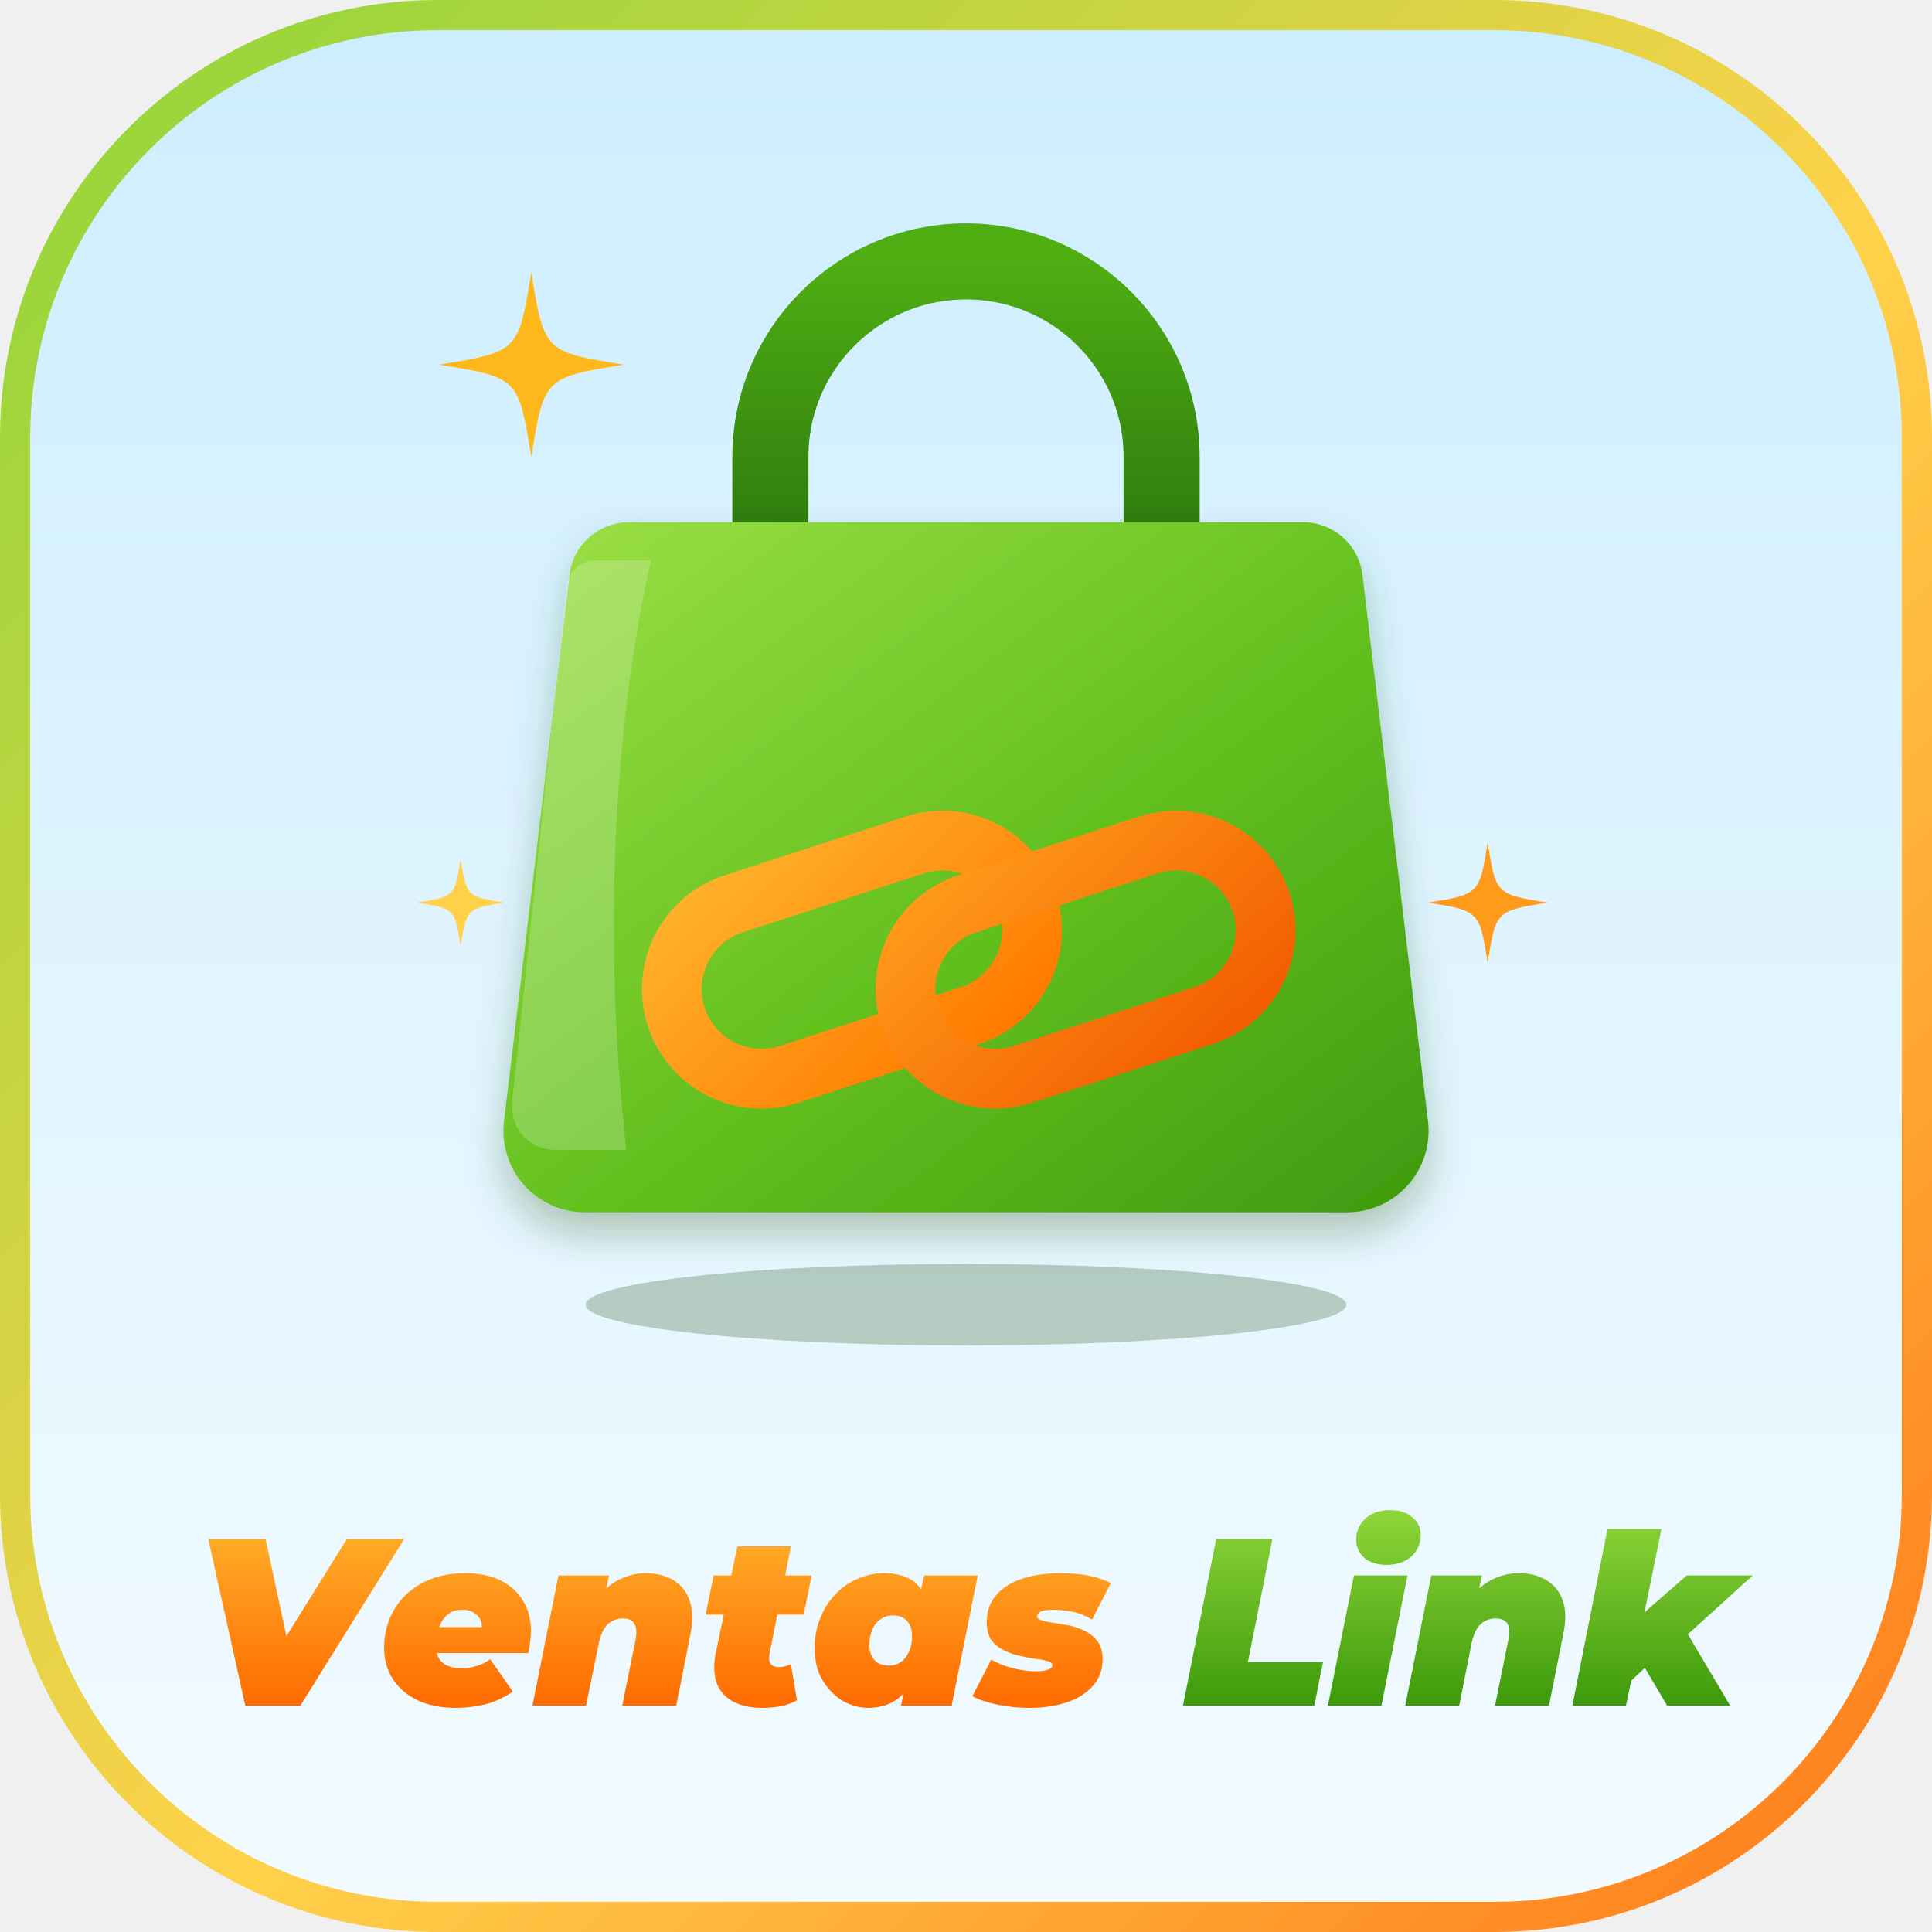
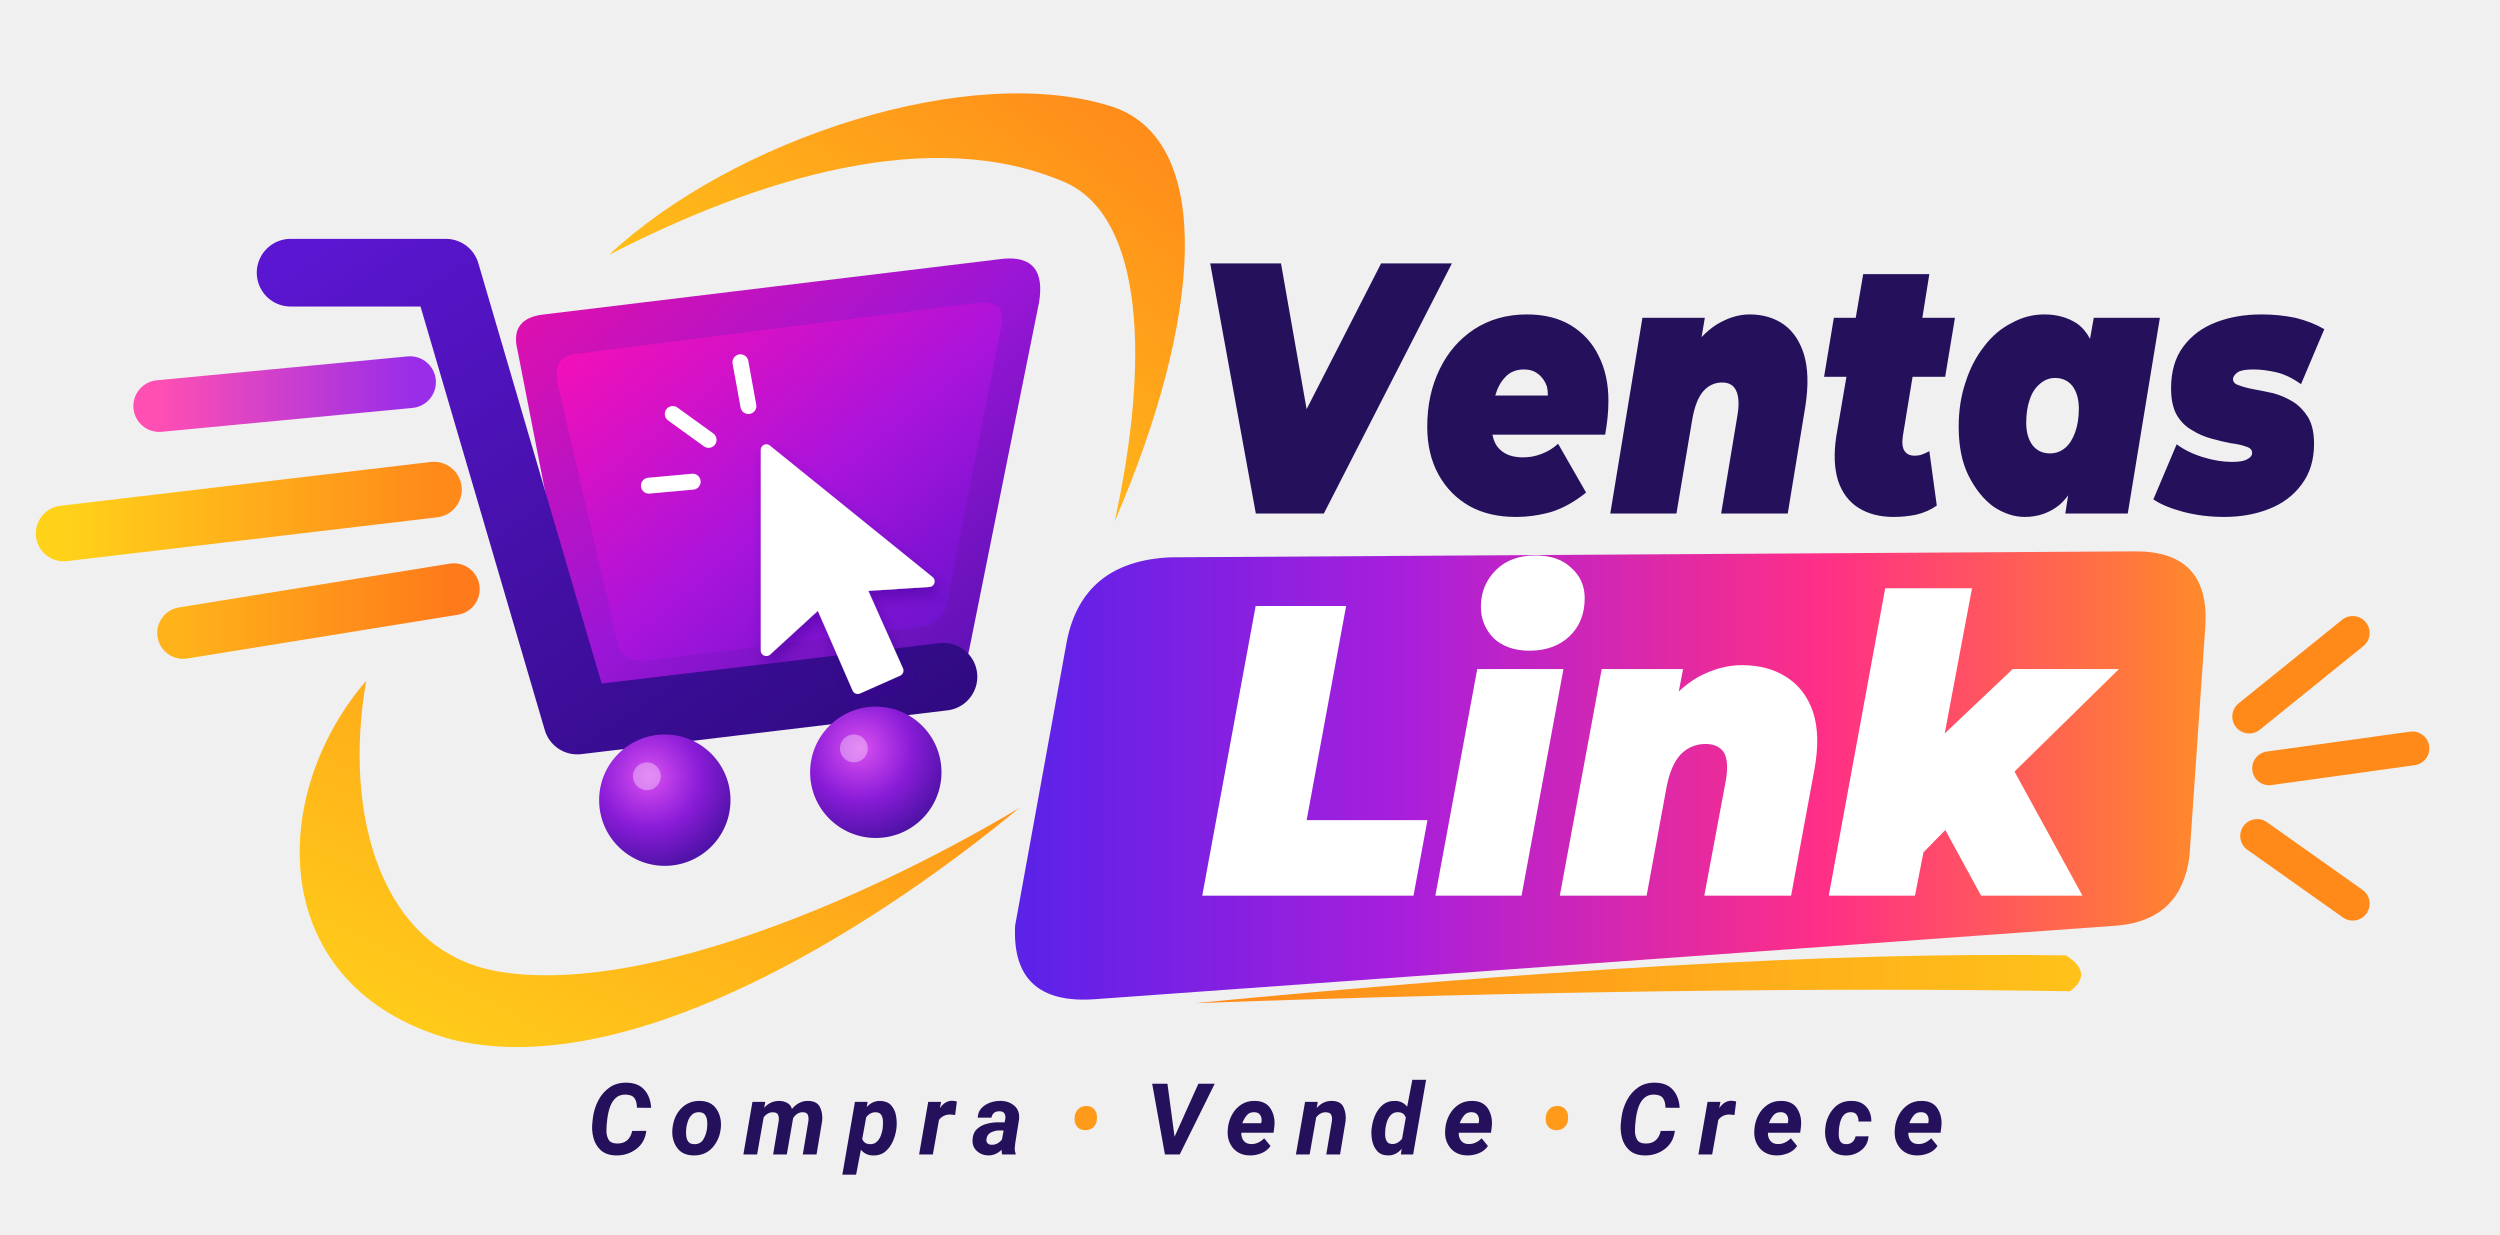
- <svg xmlns="http://www.w3.org/2000/svg" viewBox="0 0 512 512" width="512" height="512" role="img" aria-label="Ventas Link">
+ <svg xmlns="http://www.w3.org/2000/svg" viewBox="12 70 1256 620" width="1256" height="620" role="img" aria-label="Ventas Link">
  <defs>
-     <linearGradient id="gBag" x1="0" y1="0" x2="1" y2="1">
-       <stop offset="0" stop-color="#9ee046" />
-       <stop offset=".55" stop-color="#62c01e" />
-       <stop offset="1" stop-color="#3f9a10" />
+     <linearGradient id="vlPant" x1="0" y1="0" x2="1" y2="1">
+       <stop offset="0" stop-color="#e80fa8" />
+       <stop offset=".5" stop-color="#9a16d6" />
+       <stop offset="1" stop-color="#4a10aa" />
    </linearGradient>
-     <linearGradient id="gAsa" x1="0" y1="0" x2="0" y2="1">
-       <stop offset="0" stop-color="#4fae12" />
-       <stop offset="1" stop-color="#2f7d0f" />
+     <linearGradient id="vlPantIn" x1="0" y1="0" x2="1" y2="1">
+       <stop offset="0" stop-color="#ff0fb2" />
+       <stop offset=".55" stop-color="#a814dc" />
+       <stop offset="1" stop-color="#5a12c8" />
    </linearGradient>
-     <linearGradient id="gOr1" x1="0" y1="0" x2="1" y2="1">
-       <stop offset="0" stop-color="#ffb12a" />
-       <stop offset="1" stop-color="#ff7a00" />
+     <linearGradient id="vlMarco" x1="0" y1="0" x2="1" y2="1">
+       <stop offset="0" stop-color="#5a16d0" />
+       <stop offset="1" stop-color="#2f0a80" />
    </linearGradient>
-     <linearGradient id="gOr2" x1="0" y1="0" x2="1" y2="1">
-       <stop offset="0" stop-color="#ff9a1a" />
-       <stop offset="1" stop-color="#f25c00" />
+     <filter id="vlSombraCur" x="-30%" y="-30%" width="160%" height="160%">
+       <feDropShadow dx="2" dy="4" stdDeviation="3" flood-color="#3a0e96" flood-opacity=".45" />
+     </filter>
+     <radialGradient id="vlRueda" cx=".38" cy=".32" r=".78">
+       <stop offset="0" stop-color="#d94ff0" />
+       <stop offset=".5" stop-color="#8a1cd8" />
+       <stop offset="1" stop-color="#40109a" />
+     </radialGradient>
+     <linearGradient id="vlOrbita" x1="0" y1="1" x2="1" y2="0">
+       <stop offset="0" stop-color="#ffd21a" />
+       <stop offset=".5" stop-color="#ffb01a" />
+       <stop offset="1" stop-color="#ff861a" />
    </linearGradient>
-     <linearGradient id="gVen" x1="0" y1="0" x2="0" y2="1">
-       <stop offset="0" stop-color="#ffab26" />
-       <stop offset="1" stop-color="#ff6a00" />
+     <linearGradient id="vlL1" x1="0" y1="0" x2="1" y2="0">
+       <stop offset="0" stop-color="#ff4fb3" />
+       <stop offset="1" stop-color="#9a2ee8" />
    </linearGradient>
-     <linearGradient id="gLin" x1="0" y1="0" x2="0" y2="1">
-       <stop offset="0" stop-color="#8fd63a" />
-       <stop offset="1" stop-color="#3d9a0b" />
+     <linearGradient id="vlL2" x1="0" y1="0" x2="1" y2="0">
+       <stop offset="0" stop-color="#ffd21a" />
+       <stop offset="1" stop-color="#ff8a1a" />
    </linearGradient>
-     <linearGradient id="gFondo" x1="0" y1="0" x2="0" y2="1">
-       <stop offset="0" stop-color="#cdeeff" />
-       <stop offset="1" stop-color="#f3fbff" />
-     </linearGradient>
-     <linearGradient id="gBorde" x1="0" y1="0" x2="1" y2="1">
-       <stop offset="0" stop-color="#8fd63a" />
-       <stop offset=".55" stop-color="#ffd24a" />
+     <linearGradient id="vlL3" x1="0" y1="0" x2="1" y2="0">
+       <stop offset="0" stop-color="#ffb21a" />
      <stop offset="1" stop-color="#ff7a1a" />
    </linearGradient>
-     <radialGradient id="gBrillo">
-       <stop offset="0" stop-color="#fff" />
-       <stop offset=".4" stop-color="#fff3b8" stop-opacity=".8" />
-       <stop offset="1" stop-color="#ffd24a" stop-opacity="0" />
-     </radialGradient>
-     <filter id="sombra" x="-10%" y="-10%" width="120%" height="130%">
-       <feDropShadow dx="0" dy="8" stdDeviation="7" flood-color="#1b4d08" flood-opacity=".28" />
-     </filter>
+     <linearGradient id="vlPill" x1="0" y1="0" x2="1" y2="0">
+       <stop offset="0" stop-color="#5a22e8" />
+       <stop offset=".33" stop-color="#a91fdb" />
+       <stop offset=".68" stop-color="#ff2f86" />
+       <stop offset="1" stop-color="#ff8a2a" />
+     </linearGradient>
+     <linearGradient id="vlSubr" x1="0" y1="0" x2="1" y2="0">
+       <stop offset="0" stop-color="#ff8a1a" />
+       <stop offset="1" stop-color="#ffc21a" />
+     </linearGradient>
  </defs>
-   <rect x="4" y="4" width="504" height="504" rx="112" fill="url(#gFondo)" stroke="url(#gBorde)" stroke-width="8" />
-   <g transform="translate(256 196) scale(.72) translate(-256 -270)">
-     <g>
-       <ellipse cx="256" cy="478" rx="140" ry="15" fill="#1b4d08" opacity=".25" />
-       <g>
-         <path d="M184 192v-26a72 72 0 0 1 144 0v26" fill="none" stroke="url(#gAsa)" stroke-width="28" stroke-linecap="round" />
-         <path d="M132 190h248a22 22 0 0 1 22 20l24 200a30 30 0 0 1-30 34H116a30 30 0 0 1-30-34l24-200a22 22 0 0 1 22-20z" fill="url(#gBag)" filter="url(#sombra)" />
-         <path d="M120 204c-6 0-10 4-11 9l-20 190c-1 10 6 18 16 18h26c-8-70-6-150 9-217z" fill="#fff" opacity=".2" />
-         <g fill="none" stroke-width="22" stroke-linecap="round">
-           <rect x="146" y="318" width="136" height="66" rx="33" stroke="url(#gOr1)" transform="rotate(-18 214 351)" />
-           <rect x="232" y="318" width="136" height="66" rx="33" stroke="url(#gOr2)" transform="rotate(-18 300 351)" />
-         </g>
-       </g>
-       <g transform="translate(96 132)">
-         <path d="M0 -34 C4.76 -4.76 4.76 -4.76 34 0 C4.76 4.76 4.76 4.76 0 34 C-4.76 4.76 -4.76 4.76 -34 0 C-4.76 -4.76 -4.76 -4.76 0 -34Z" fill="#ffb81c" />
-       </g>
-       <g transform="translate(448 330)">
-         <path d="M0 -22 C3.08 -3.08 3.08 -3.08 22 0 C3.08 3.08 3.08 3.08 0 22 C-3.08 3.08 -3.08 3.08 -22 0 C-3.08 -3.08 -3.08 -3.08 0 -22Z" fill="#ff9a1a" />
-       </g>
-       <g transform="translate(70 330)">
-         <path d="M0 -16 C2.24 -2.24 2.24 -2.24 16 0 C2.24 2.24 2.24 2.24 0 16 C-2.24 2.24 -2.24 2.24 -16 0 C-2.24 -2.24 -2.24 -2.24 0 -16Z" fill="#ffd24a" />
-       </g>
-     </g>
+   <path d="M318 198C380 140 500 100 572 124C622 142 616 230 572 332C590 250 586 180 548 162C480 132 392 160 318 198Z" fill="url(#vlOrbita)" />
+   <g stroke-linecap="round" fill="none">
+     <path d="M92 274L218 262" stroke="url(#vlL1)" stroke-width="26" />
+     <path d="M44 338L230 316" stroke="url(#vlL2)" stroke-width="28" />
+     <path d="M104 388L240 366" stroke="url(#vlL3)" stroke-width="26" />
  </g>
-   <path d="M79.6 452L65 452L55.2 407.9L70.4 407.9L75.9 433.6L91.9 407.9L107.1 407.9L79.6 452M120.8 452.6L120.8 452.6Q115.1 452.6 110.9 450.7Q106.6 448.7 104.2 445.1Q101.8 441.5 101.8 436.7L101.8 436.7Q101.8 431 104.5 426.5Q107.1 422.1 111.9 419.5Q116.8 416.9 123.2 416.9L123.2 416.9Q128.7 416.9 132.6 418.8Q136.6 420.8 138.6 424.2Q140.7 427.6 140.7 432.1L140.7 432.1Q140.7 433.7 140.5 435.2Q140.3 436.7 140 438.1L140 438.1L115.8 438.1Q116.2 439.8 117.4 440.7L117.4 440.7Q119.1 442.1 122.4 442.1L122.4 442.1Q124.4 442.1 126.3 441.5Q128.3 440.9 129.9 439.7L129.9 439.7L135.9 448.3Q132.3 450.7 128.5 451.7Q124.7 452.6 120.8 452.6M116.4 431.2L116.4 431.2L127.7 431.2Q127.7 430.3 127.5 429.6L127.5 429.6Q126.9 428.2 125.6 427.4Q124.4 426.6 122.6 426.6L122.6 426.6Q120 426.6 118.5 428L118.5 428Q117.1 429.2 116.4 431.2M171 416.9L171 416.9Q175.3 416.9 178.4 418.7Q181.4 420.5 182.7 424Q184 427.6 183 433L183 433L179.2 452L164.9 452L168.4 434.7Q169 431.8 168.1 430.3Q167.3 428.9 165.1 428.9L165.1 428.9Q162.7 428.9 161 430.5Q159.4 432.1 158.7 435.4L158.7 435.4L155.3 452L141.1 452L148 417.5L161.4 417.5L160.7 420.9Q162.2 419.6 163.9 418.7L163.9 418.7Q167.5 416.9 171 416.9M201.9 452.6L201.9 452.6Q197.5 452.6 194.4 451Q191.3 449.4 190 446.2Q188.8 443 189.6 438.5L189.6 438.5L191.8 427.9L187 427.9L189.1 417.5L193.8 417.5L195.4 409.8L209.6 409.8L208.1 417.5L215.1 417.5L213 427.9L206 427.9L203.9 438.4Q203.6 440.2 204.3 441Q205 441.8 206.4 441.8L206.4 441.8Q207.3 441.8 208 441.6Q208.7 441.4 209.6 441L209.6 441L211.2 450.6Q209.3 451.7 206.8 452.2Q204.4 452.6 201.9 452.6M230.1 452.6L230.1 452.6Q226.7 452.6 223.4 450.8Q220.2 448.9 218 445.3Q215.9 441.8 215.9 436.7L215.9 436.7Q215.9 432.4 217.4 428.8Q218.8 425.2 221.4 422.5Q223.9 419.8 227.3 418.4Q230.6 416.9 234.3 416.9L234.3 416.9Q238.3 416.9 241.3 418.5L241.3 418.5Q243 419.5 244.1 421.2L244.1 421.2L244.9 417.5L259.1 417.5L252.2 452L238.8 452L239.4 448.8Q238.5 449.8 237.5 450.5L237.5 450.5Q234.3 452.6 230.1 452.6M235.5 441.4L235.5 441.4Q237.4 441.4 238.8 440.4Q240.1 439.5 240.9 437.7Q241.7 435.9 241.7 433.5Q241.7 431.1 240.4 429.6Q239 428.1 236.6 428.1L236.6 428.1Q234.8 428.1 233.4 429.1Q231.9 430.1 231.2 431.8Q230.4 433.6 230.4 436Q230.4 438.4 231.7 439.9Q233.1 441.4 235.5 441.4M272.9 452.6L272.9 452.6Q268.3 452.6 264.1 451.7Q260 450.8 257.7 449.5L257.7 449.5L262.7 439.8Q265.2 441.3 268.5 442.1Q271.7 442.9 274.6 442.9L274.6 442.9Q277 442.9 277.9 442.4Q278.9 442 278.9 441.3L278.9 441.3Q278.9 440.5 277.6 440.2Q276.3 439.8 274.3 439.6Q272.4 439.3 270.2 438.8Q267.9 438.3 266 437.3Q264 436.4 262.7 434.6Q261.5 432.8 261.5 429.9L261.5 429.9Q261.5 425.5 264.1 422.6Q266.7 419.7 271.1 418.3Q275.5 416.9 280.9 416.9L280.9 416.9Q284.7 416.9 288.2 417.5Q291.7 418.2 294.4 419.5L294.4 419.5L289.4 429.2Q286.7 427.6 284.1 427.1Q281.4 426.6 279.2 426.6L279.2 426.6Q276.7 426.6 275.8 427.1Q274.8 427.7 274.8 428.3L274.8 428.3Q274.8 429.1 276.1 429.4Q277.3 429.8 279.3 430.1Q281.3 430.4 283.5 430.8Q285.7 431.3 287.7 432.3Q289.6 433.3 290.9 435Q292.2 436.8 292.2 439.7L292.2 439.7Q292.2 444 289.5 446.9Q286.9 449.8 282.5 451.2Q278.2 452.6 272.9 452.6" fill="url(#gVen)" />
-   <path d="M348.3 452L313.5 452L322.3 407.9L337.2 407.9L330.7 440.5L350.6 440.5L348.3 452M366.1 452L351.9 452L358.8 417.5L373 417.5L366.1 452M367.4 414.7L367.4 414.7Q363.7 414.7 361.5 412.8Q359.4 410.8 359.4 408L359.4 408Q359.4 404.7 361.9 402.4Q364.3 400.2 368.4 400.2L368.4 400.2Q372.2 400.2 374.3 402.1Q376.5 403.9 376.5 406.7L376.5 406.7Q376.5 410.3 374 412.5Q371.5 414.7 367.4 414.7M402.4 416.9L402.4 416.9Q406.7 416.9 409.7 418.7Q412.8 420.5 414.1 424Q415.4 427.6 414.3 433L414.3 433L410.5 452L396.2 452L399.7 434.7Q400.3 431.8 399.5 430.3Q398.6 428.9 396.4 428.9L396.4 428.9Q394 428.9 392.3 430.5Q390.7 432.1 390 435.4L390 435.4L386.7 452L372.4 452L379.3 417.5L392.7 417.5L392 420.9Q393.5 419.6 395.2 418.7L395.2 418.7Q398.8 416.9 402.4 416.9M430.9 452L416.7 452L426 405.2L440.3 405.2L435.8 427.3L447 417.5L464.5 417.5L447.3 433.1L458.5 452L441.8 452L435.9 442L432.3 445.4L430.9 452" fill="url(#gLin)" />
+   <g>
+     <path d="M285 228Q268 230 272 246L306 420Q310 436 326 434L480 414Q496 412 499 396L534 222Q538 198 516 200Z" fill="url(#vlPant)" />
+     <path d="M300 248L504 222Q518 221 515 234L488 372Q486 384 474 385L336 402Q324 403 322 392L292 262Q290 250 300 248Z" fill="url(#vlPantIn)" />
+     <path d="M158 207L236 207L302 432L486 410" fill="none" stroke="url(#vlMarco)" stroke-width="34" stroke-linecap="round" stroke-linejoin="round" />
+     <circle cx="346" cy="472" r="33" fill="url(#vlRueda)" />
+     <circle cx="452" cy="458" r="33" fill="url(#vlRueda)" />
+     <circle cx="337" cy="460" r="7" fill="#fff" opacity=".35" />
+     <circle cx="441" cy="446" r="7" fill="#fff" opacity=".35" />
+   </g>
+   <circle class="vl-onda" cx="397" cy="296" r="10" fill="none" stroke="#fff" stroke-width="5" opacity="0" />
+   <g class="vl-rayos" stroke="#fff" stroke-width="8" stroke-linecap="round" fill="none">
+     <path d="M384 252L388 274" />
+     <path d="M350 278L368 291" />
+     <path d="M338 314L360 312" />
+   </g>
+   <g class="vl-cursor">
+     <path transform="translate(397 296) scale(1.12) translate(-397 -296)" d="M397 296L397 386L421 364L438 403L456 395L439 357L470 355Z" fill="#fff" stroke="#fff" stroke-width="5" stroke-linejoin="round" filter="url(#vlSombraCur)" />
+   </g>
+   <path d="M196 412C146 470 146 566 238 592C324 614 444 542 524 476C440 526 330 570 262 558C204 548 184 480 196 412Z" fill="url(#vlOrbita)" />
+   <path transform="translate(620 328) scale(2.34 2.85) translate(-55.2 -452)" d="M79.6 452L65 452L55.2 407.9L70.4 407.9L75.9 433.6L91.9 407.9L107.1 407.9L79.6 452M120.8 452.6L120.8 452.6Q115.1 452.6 110.9 450.7Q106.6 448.7 104.2 445.1Q101.8 441.5 101.8 436.7L101.8 436.7Q101.8 431 104.5 426.5Q107.1 422.1 111.9 419.5Q116.8 416.9 123.2 416.9L123.2 416.9Q128.7 416.9 132.6 418.8Q136.6 420.8 138.6 424.2Q140.7 427.6 140.7 432.1L140.7 432.1Q140.7 433.7 140.5 435.2Q140.3 436.7 140 438.1L140 438.1L115.8 438.1Q116.2 439.8 117.4 440.7L117.4 440.7Q119.1 442.1 122.4 442.1L122.4 442.1Q124.4 442.1 126.3 441.5Q128.3 440.9 129.9 439.7L129.9 439.7L135.9 448.3Q132.3 450.7 128.5 451.7Q124.7 452.6 120.8 452.6M116.4 431.2L116.4 431.2L127.7 431.2Q127.7 430.3 127.5 429.6L127.5 429.6Q126.9 428.2 125.6 427.4Q124.4 426.6 122.6 426.6L122.6 426.6Q120 426.6 118.5 428L118.5 428Q117.1 429.2 116.4 431.2M171 416.9L171 416.9Q175.3 416.9 178.4 418.7Q181.4 420.5 182.7 424Q184 427.6 183 433L183 433L179.2 452L164.9 452L168.4 434.7Q169 431.8 168.1 430.3Q167.3 428.9 165.1 428.9L165.1 428.9Q162.7 428.9 161 430.5Q159.4 432.1 158.7 435.4L158.7 435.4L155.3 452L141.1 452L148 417.5L161.4 417.5L160.7 420.9Q162.2 419.6 163.9 418.7L163.9 418.7Q167.5 416.9 171 416.9M201.9 452.6L201.9 452.6Q197.5 452.6 194.4 451Q191.3 449.4 190 446.2Q188.8 443 189.6 438.5L189.6 438.5L191.8 427.9L187 427.9L189.1 417.5L193.8 417.5L195.4 409.8L209.6 409.8L208.1 417.5L215.1 417.5L213 427.9L206 427.9L203.9 438.4Q203.6 440.2 204.3 441Q205 441.8 206.4 441.8L206.4 441.8Q207.3 441.8 208 441.6Q208.7 441.4 209.6 441L209.6 441L211.2 450.6Q209.3 451.7 206.8 452.2Q204.4 452.6 201.9 452.6M230.1 452.6L230.1 452.6Q226.7 452.6 223.4 450.8Q220.2 448.9 218 445.3Q215.9 441.8 215.9 436.7L215.9 436.7Q215.9 432.4 217.4 428.8Q218.8 425.2 221.4 422.5Q223.9 419.8 227.3 418.4Q230.6 416.9 234.3 416.9L234.3 416.9Q238.3 416.9 241.3 418.5L241.3 418.5Q243 419.5 244.1 421.2L244.1 421.2L244.9 417.5L259.1 417.5L252.2 452L238.8 452L239.4 448.8Q238.5 449.8 237.5 450.5L237.5 450.5Q234.3 452.6 230.1 452.6M235.5 441.4L235.5 441.4Q237.4 441.4 238.8 440.4Q240.1 439.5 240.9 437.7Q241.7 435.9 241.7 433.5Q241.7 431.1 240.4 429.6Q239 428.1 236.6 428.1L236.6 428.1Q234.8 428.1 233.4 429.1Q231.9 430.1 231.2 431.8Q230.4 433.6 230.4 436Q230.4 438.4 231.7 439.9Q233.1 441.4 235.5 441.4M272.9 452.6L272.9 452.6Q268.3 452.6 264.1 451.7Q260 450.8 257.7 449.5L257.7 449.5L262.7 439.8Q265.2 441.3 268.5 442.1Q271.7 442.9 274.6 442.9L274.6 442.9Q277 442.9 277.9 442.4Q278.9 442 278.9 441.3L278.9 441.3Q278.9 440.5 277.6 440.2Q276.3 439.8 274.3 439.6Q272.4 439.3 270.2 438.8Q267.9 438.3 266 437.3Q264 436.4 262.7 434.6Q261.5 432.8 261.5 429.9L261.5 429.9Q261.5 425.5 264.1 422.6Q266.7 419.7 271.1 418.3Q275.5 416.9 280.9 416.9L280.9 416.9Q284.7 416.9 288.2 417.5Q291.7 418.2 294.4 419.5L294.4 419.5L289.4 429.2Q286.7 427.6 284.1 427.1Q281.4 426.6 279.2 426.6L279.2 426.6Q276.7 426.6 275.8 427.1Q274.8 427.7 274.8 428.3L274.8 428.3Q274.8 429.1 276.1 429.4Q277.3 429.8 279.3 430.1Q281.3 430.4 283.5 430.8Q285.7 431.3 287.7 432.3Q289.6 433.3 290.9 435Q292.2 436.8 292.2 439.7L292.2 439.7Q292.2 444 289.5 446.9Q286.9 449.8 282.5 451.2Q278.2 452.6 272.9 452.6" fill="#25105c" />
+   <path d="M600 350L1085 347Q1122 347 1120 384L1112 500Q1108 532 1076 535L562 572Q520 575 522 535L548 392Q556 352 600 350Z" fill="url(#vlPill)" />
+   <path transform="translate(616 520) scale(3.05 3.3) translate(-313.5 -452)" d="M348.3 452L313.5 452L322.3 407.9L337.2 407.9L330.7 440.5L350.6 440.5L348.3 452M366.1 452L351.9 452L358.8 417.5L373 417.5L366.1 452M367.4 414.7L367.4 414.7Q363.7 414.7 361.5 412.8Q359.4 410.8 359.4 408L359.4 408Q359.4 404.7 361.9 402.4Q364.3 400.2 368.4 400.2L368.4 400.2Q372.2 400.2 374.3 402.1Q376.5 403.9 376.5 406.7L376.5 406.7Q376.5 410.3 374 412.5Q371.5 414.7 367.4 414.7M402.4 416.9L402.4 416.9Q406.7 416.9 409.7 418.7Q412.8 420.5 414.1 424Q415.4 427.6 414.3 433L414.3 433L410.5 452L396.2 452L399.7 434.7Q400.3 431.8 399.5 430.3Q398.6 428.9 396.4 428.9L396.4 428.9Q394 428.9 392.3 430.5Q390.7 432.1 390 435.4L390 435.4L386.7 452L372.4 452L379.3 417.5L392.7 417.5L392 420.9Q393.5 419.6 395.2 418.7L395.2 418.7Q398.8 416.9 402.4 416.9M430.9 452L416.7 452L426 405.2L440.3 405.2L435.8 427.3L447 417.5L464.5 417.5L447.3 433.1L458.5 452L441.8 452L435.9 442L432.3 445.4L430.9 452" fill="#fff" />
+   <path d="M612 574C780 558 930 548 1050 550Q1064 559 1052 568C930 566 780 568 612 574Z" fill="url(#vlSubr)" />
+   <g stroke="#ff8a1a" stroke-width="17" stroke-linecap="round" fill="none">
+     <path d="M1142 430L1194 388" />
+     <path d="M1152 456L1224 446" />
+     <path d="M1146 490L1194 524" />
+   </g>
+   <text x="648" y="650" text-anchor="middle" font-family="Montserrat, Poppins, 'Segoe UI', Roboto, Arial, sans-serif" font-weight="600" font-style="italic" font-size="50" letter-spacing="9.5" fill="#25105c">Compra <tspan fill="#ff9a1a">•</tspan> Vende <tspan fill="#ff9a1a">•</tspan> Crece</text>
</svg>
